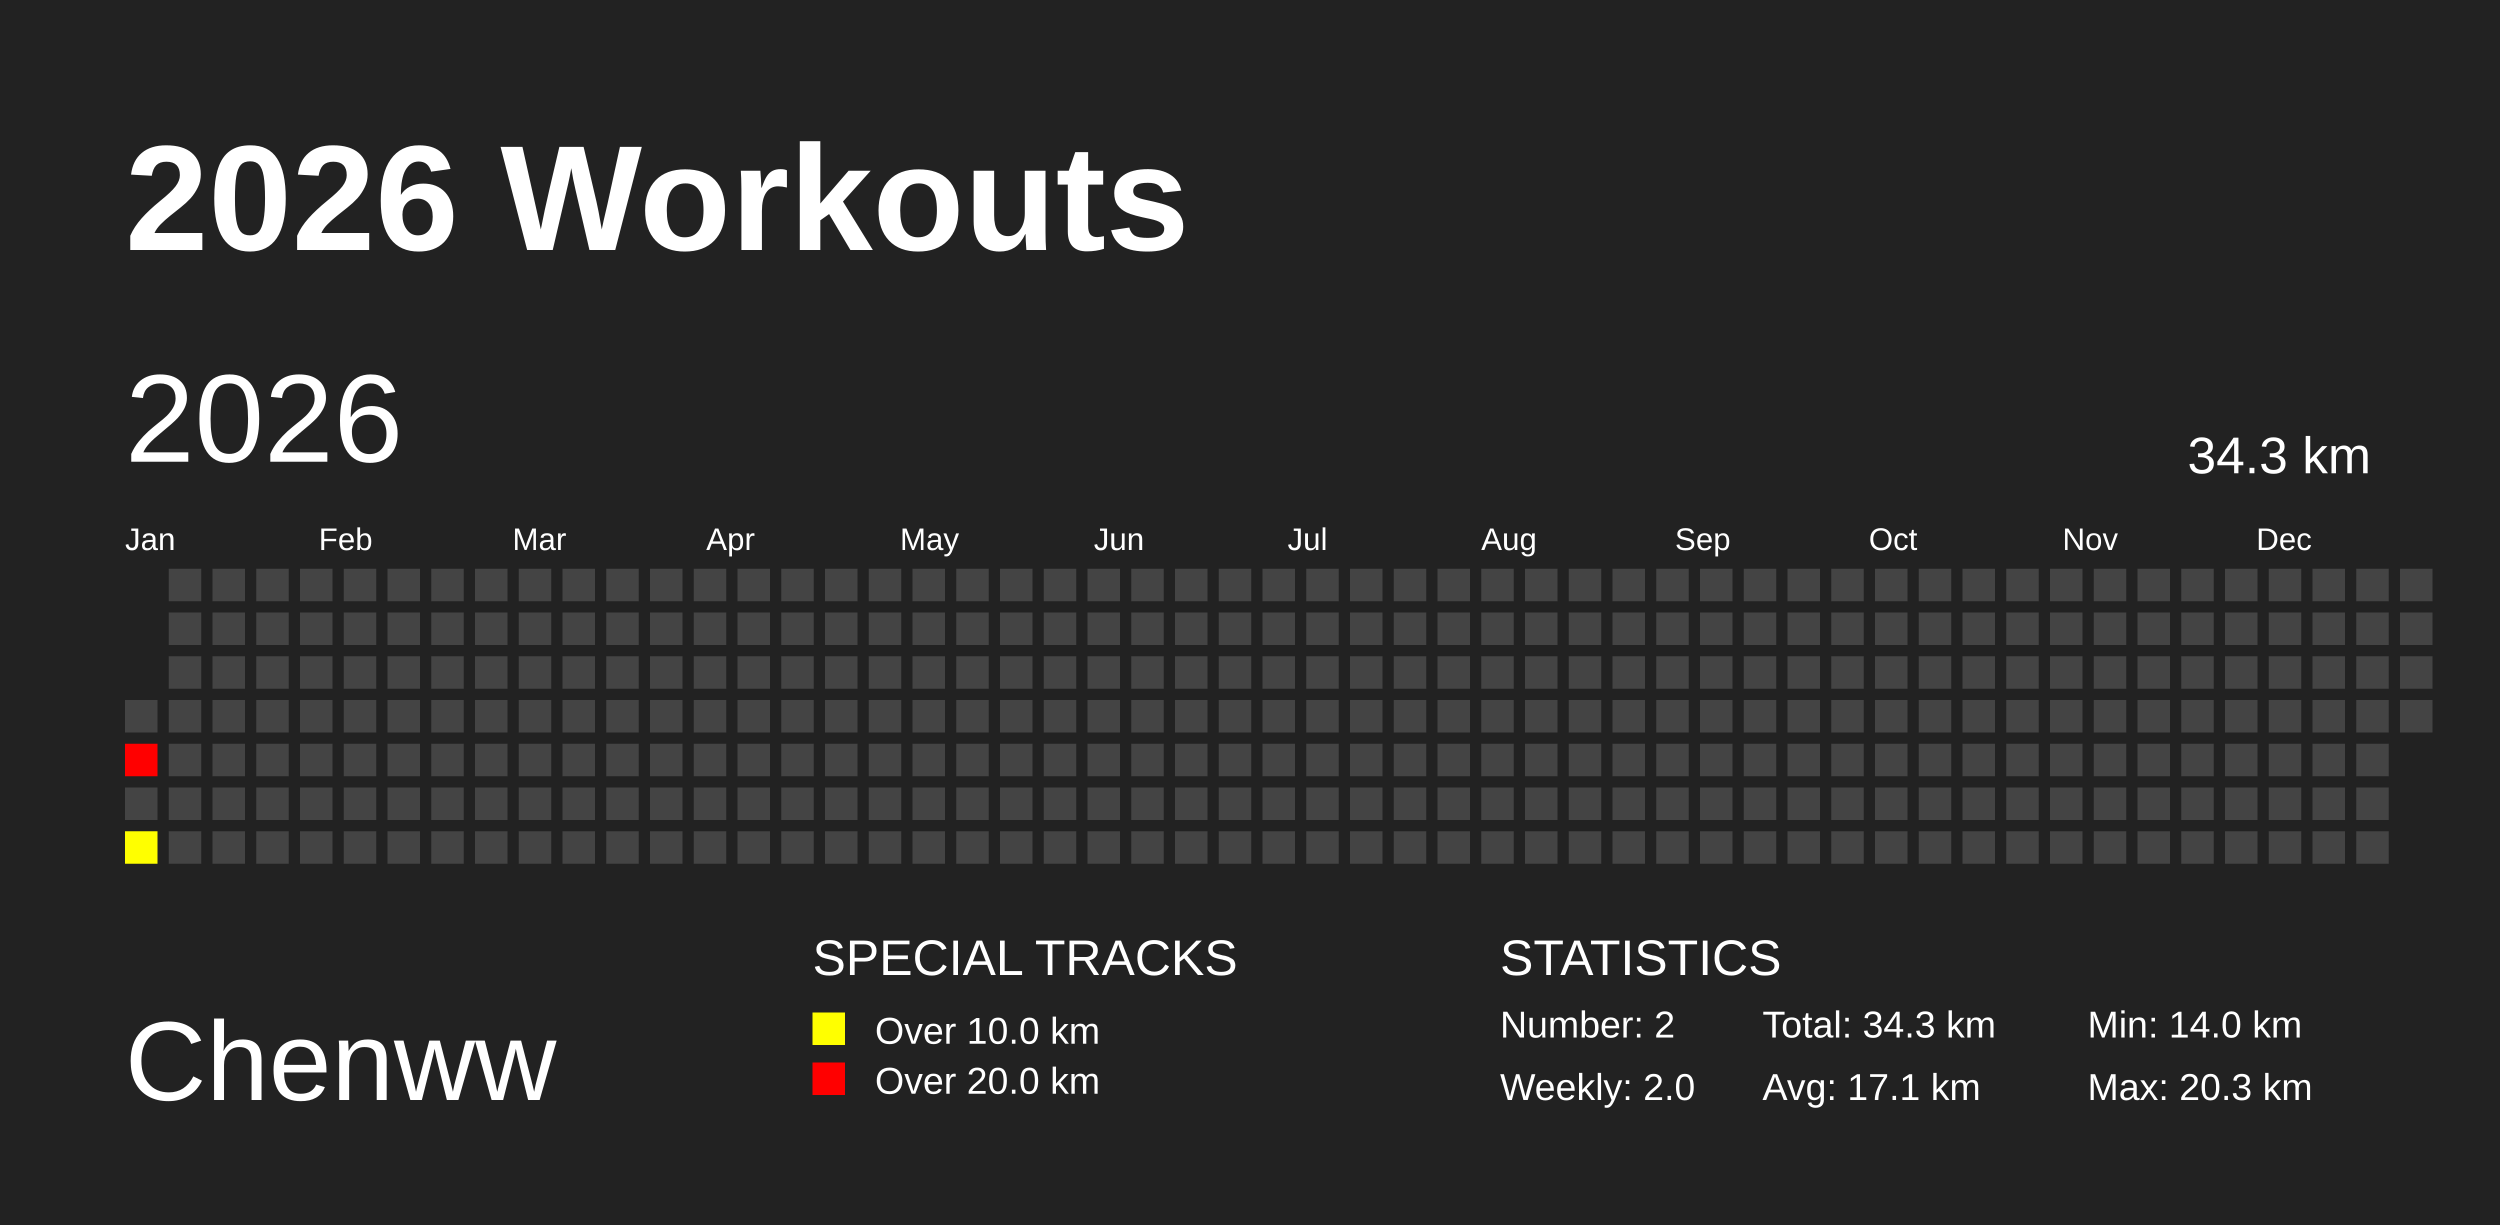
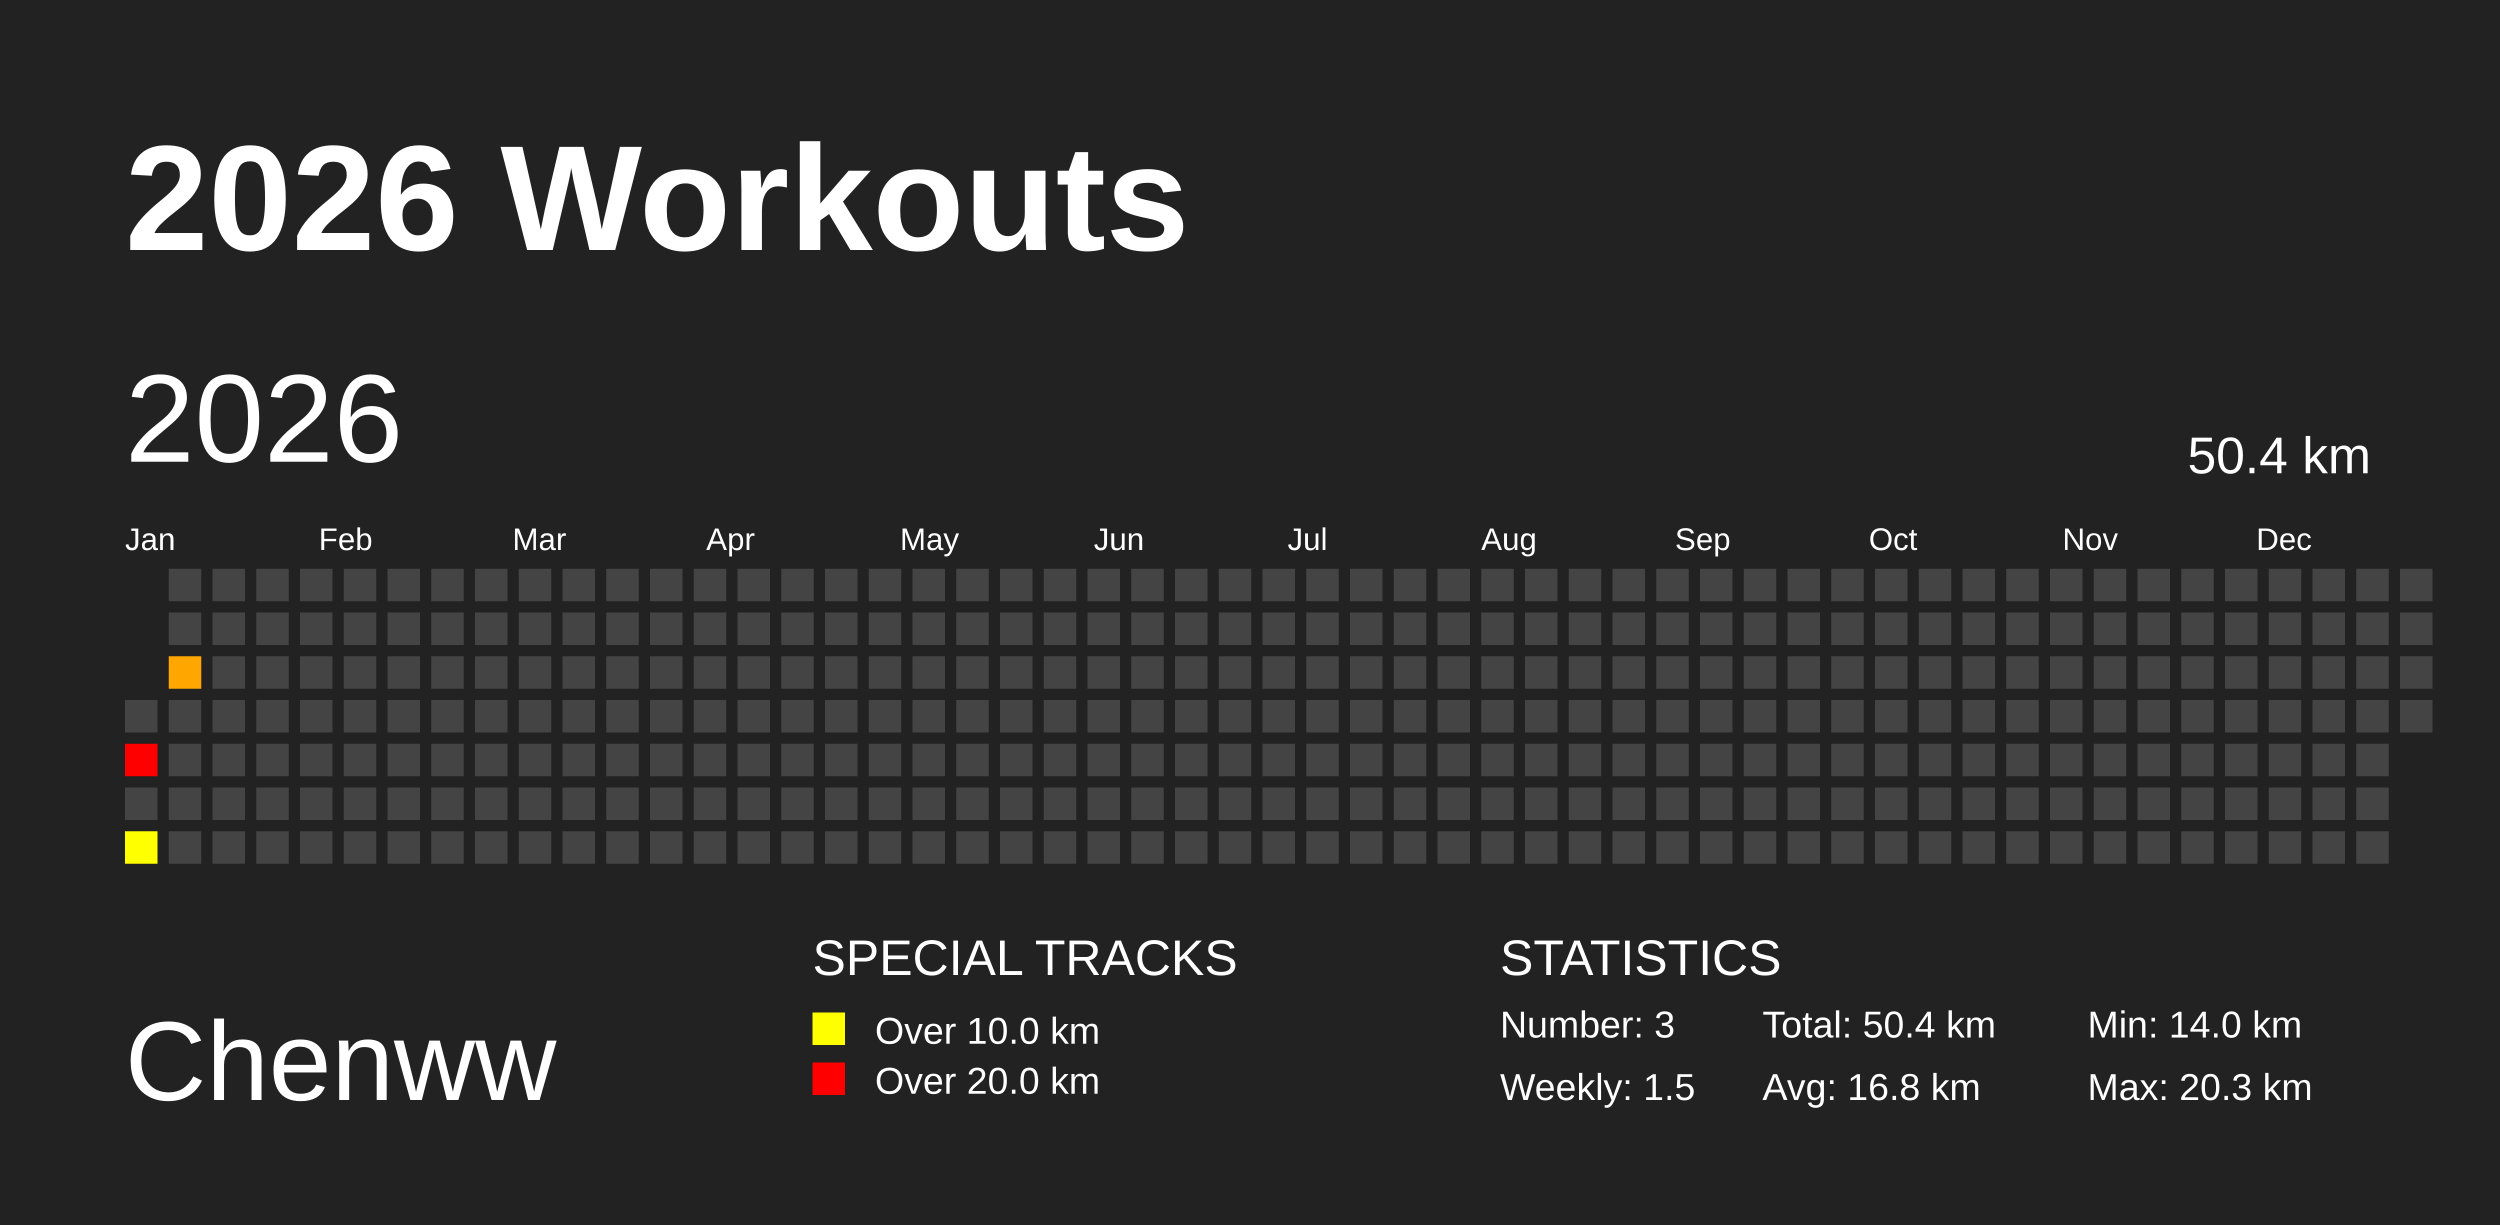
<svg xmlns="http://www.w3.org/2000/svg" baseProfile="full" height="98mm" version="1.1" viewBox="0,0,200,98" width="200mm">
  <defs />
  <rect fill="#222222" height="98" width="200" x="0" y="0" />
  <text fill="#FFFFFF" style="font-size:12px; font-family:Arial; font-weight:bold;" x="10" y="20">2026 Workouts</text>
  <text fill="#FFFFFF" style="font-size:9px; font-family:Arial" x="10" y="88">Chenww</text>
  <text fill="#FFFFFF" style="font-size:4px; font-family:Arial" x="65" y="78">SPECIAL TRACKS</text>
  <rect fill="yellow" height="2.6" width="2.6" x="65" y="81" />
  <text fill="#FFFFFF" style="font-size:3px; font-family:Arial" x="70" y="83.5">Over 10.0 km</text>
  <rect fill="red" height="2.6" width="2.6" x="65" y="85" />
  <text fill="#FFFFFF" style="font-size:3px; font-family:Arial" x="70" y="87.5">Over 20.0 km</text>
  <text fill="#FFFFFF" style="font-size:4px; font-family:Arial" x="120" y="78">STATISTICS</text>
-   <text fill="#FFFFFF" style="font-size:3px; font-family:Arial" x="120" y="83">Number: 2</text>
-   <text fill="#FFFFFF" style="font-size:3px; font-family:Arial" x="120" y="88">Weekly: 2.0</text>
-   <text fill="#FFFFFF" style="font-size:3px; font-family:Arial" x="141" y="83">Total: 34.3 km</text>
-   <text fill="#FFFFFF" style="font-size:3px; font-family:Arial" x="141" y="88">Avg: 17.1 km</text>
+   <text fill="#FFFFFF" style="font-size:3px; font-family:Arial" x="120" y="83">Number: 3</text>
+   <text fill="#FFFFFF" style="font-size:3px; font-family:Arial" x="120" y="88">Weekly: 1.5</text>
+   <text fill="#FFFFFF" style="font-size:3px; font-family:Arial" x="141" y="83">Total: 50.4 km</text>
+   <text fill="#FFFFFF" style="font-size:3px; font-family:Arial" x="141" y="88">Avg: 16.8 km</text>
  <text fill="#FFFFFF" style="font-size:3px; font-family:Arial" x="167" y="83">Min: 14.0 km</text>
  <text fill="#FFFFFF" style="font-size:3px; font-family:Arial" x="167" y="88">Max: 20.3 km</text>
  <text dominant-baseline="hanging" fill="#FFFFFF" style="font-size:10.0px; font-family:Arial;" x="10" y="30">2026</text>
-   <text dominant-baseline="hanging" fill="#FFFFFF" style="font-size:4.125px; font-family:Arial;" x="175" y="35">34.3 km</text>
+   <text dominant-baseline="hanging" fill="#FFFFFF" style="font-size:4.125px; font-family:Arial;" x="175" y="35">50.4 km</text>
  <text fill="#FFFFFF" style="font-size:2.5px; font-family:Arial" x="10.0" y="44">Jan</text>
  <text fill="#FFFFFF" style="font-size:2.5px; font-family:Arial" x="25.5" y="44">Feb</text>
  <text fill="#FFFFFF" style="font-size:2.5px; font-family:Arial" x="41.0" y="44">Mar</text>
  <text fill="#FFFFFF" style="font-size:2.5px; font-family:Arial" x="56.5" y="44">Apr</text>
  <text fill="#FFFFFF" style="font-size:2.5px; font-family:Arial" x="72.0" y="44">May</text>
  <text fill="#FFFFFF" style="font-size:2.5px; font-family:Arial" x="87.5" y="44">Jun</text>
  <text fill="#FFFFFF" style="font-size:2.5px; font-family:Arial" x="103.0" y="44">Jul</text>
  <text fill="#FFFFFF" style="font-size:2.5px; font-family:Arial" x="118.5" y="44">Aug</text>
  <text fill="#FFFFFF" style="font-size:2.5px; font-family:Arial" x="134.0" y="44">Sep</text>
  <text fill="#FFFFFF" style="font-size:2.5px; font-family:Arial" x="149.5" y="44">Oct</text>
  <text fill="#FFFFFF" style="font-size:2.5px; font-family:Arial" x="165.0" y="44">Nov</text>
  <text fill="#FFFFFF" style="font-size:2.5px; font-family:Arial" x="180.5" y="44">Dec</text>
  <rect fill="#444444" height="2.6" width="2.6" x="10.0" y="56.0" />
  <rect fill="red" height="2.6" width="2.6" x="10.0" y="59.5" />
  <rect fill="#444444" height="2.6" width="2.6" x="10.0" y="63.0" />
  <rect fill="#ffff00" height="2.6" width="2.6" x="10.0" y="66.5" />
  <rect fill="#444444" height="2.6" width="2.6" x="13.5" y="45.5" />
  <rect fill="#444444" height="2.6" width="2.6" x="13.5" y="49.0" />
-   <rect fill="#444444" height="2.6" width="2.6" x="13.5" y="52.5" />
+   <rect fill="#ffa700" height="2.6" width="2.6" x="13.5" y="52.5" />
  <rect fill="#444444" height="2.6" width="2.6" x="13.5" y="56.0" />
  <rect fill="#444444" height="2.6" width="2.6" x="13.5" y="59.5" />
  <rect fill="#444444" height="2.6" width="2.6" x="13.5" y="63.0" />
  <rect fill="#444444" height="2.6" width="2.6" x="13.5" y="66.5" />
  <rect fill="#444444" height="2.6" width="2.6" x="17.0" y="45.5" />
  <rect fill="#444444" height="2.6" width="2.6" x="17.0" y="49.0" />
  <rect fill="#444444" height="2.6" width="2.6" x="17.0" y="52.5" />
  <rect fill="#444444" height="2.6" width="2.6" x="17.0" y="56.0" />
  <rect fill="#444444" height="2.6" width="2.6" x="17.0" y="59.5" />
  <rect fill="#444444" height="2.6" width="2.6" x="17.0" y="63.0" />
  <rect fill="#444444" height="2.6" width="2.6" x="17.0" y="66.5" />
  <rect fill="#444444" height="2.6" width="2.6" x="20.5" y="45.5" />
  <rect fill="#444444" height="2.6" width="2.6" x="20.5" y="49.0" />
  <rect fill="#444444" height="2.6" width="2.6" x="20.5" y="52.5" />
  <rect fill="#444444" height="2.6" width="2.6" x="20.5" y="56.0" />
  <rect fill="#444444" height="2.6" width="2.6" x="20.5" y="59.5" />
  <rect fill="#444444" height="2.6" width="2.6" x="20.5" y="63.0" />
  <rect fill="#444444" height="2.6" width="2.6" x="20.5" y="66.5" />
  <rect fill="#444444" height="2.6" width="2.6" x="24.0" y="45.5" />
  <rect fill="#444444" height="2.6" width="2.6" x="24.0" y="49.0" />
  <rect fill="#444444" height="2.6" width="2.6" x="24.0" y="52.5" />
  <rect fill="#444444" height="2.6" width="2.6" x="24.0" y="56.0" />
  <rect fill="#444444" height="2.6" width="2.6" x="24.0" y="59.5" />
  <rect fill="#444444" height="2.6" width="2.6" x="24.0" y="63.0" />
  <rect fill="#444444" height="2.6" width="2.6" x="24.0" y="66.5" />
  <rect fill="#444444" height="2.6" width="2.6" x="27.5" y="45.5" />
  <rect fill="#444444" height="2.6" width="2.6" x="27.5" y="49.0" />
  <rect fill="#444444" height="2.6" width="2.6" x="27.5" y="52.5" />
  <rect fill="#444444" height="2.6" width="2.6" x="27.5" y="56.0" />
  <rect fill="#444444" height="2.6" width="2.6" x="27.5" y="59.5" />
  <rect fill="#444444" height="2.6" width="2.6" x="27.5" y="63.0" />
  <rect fill="#444444" height="2.6" width="2.6" x="27.5" y="66.5" />
  <rect fill="#444444" height="2.6" width="2.6" x="31.0" y="45.5" />
  <rect fill="#444444" height="2.6" width="2.6" x="31.0" y="49.0" />
  <rect fill="#444444" height="2.6" width="2.6" x="31.0" y="52.5" />
  <rect fill="#444444" height="2.6" width="2.6" x="31.0" y="56.0" />
  <rect fill="#444444" height="2.6" width="2.6" x="31.0" y="59.5" />
  <rect fill="#444444" height="2.6" width="2.6" x="31.0" y="63.0" />
  <rect fill="#444444" height="2.6" width="2.6" x="31.0" y="66.5" />
  <rect fill="#444444" height="2.6" width="2.6" x="34.5" y="45.5" />
  <rect fill="#444444" height="2.6" width="2.6" x="34.5" y="49.0" />
  <rect fill="#444444" height="2.6" width="2.6" x="34.5" y="52.5" />
  <rect fill="#444444" height="2.6" width="2.6" x="34.5" y="56.0" />
  <rect fill="#444444" height="2.6" width="2.6" x="34.5" y="59.5" />
  <rect fill="#444444" height="2.6" width="2.6" x="34.5" y="63.0" />
  <rect fill="#444444" height="2.6" width="2.6" x="34.5" y="66.5" />
  <rect fill="#444444" height="2.6" width="2.6" x="38.0" y="45.5" />
  <rect fill="#444444" height="2.6" width="2.6" x="38.0" y="49.0" />
  <rect fill="#444444" height="2.6" width="2.6" x="38.0" y="52.5" />
  <rect fill="#444444" height="2.6" width="2.6" x="38.0" y="56.0" />
  <rect fill="#444444" height="2.6" width="2.6" x="38.0" y="59.5" />
  <rect fill="#444444" height="2.6" width="2.6" x="38.0" y="63.0" />
  <rect fill="#444444" height="2.6" width="2.6" x="38.0" y="66.5" />
  <rect fill="#444444" height="2.6" width="2.6" x="41.5" y="45.5" />
  <rect fill="#444444" height="2.6" width="2.6" x="41.5" y="49.0" />
  <rect fill="#444444" height="2.6" width="2.6" x="41.5" y="52.5" />
  <rect fill="#444444" height="2.6" width="2.6" x="41.5" y="56.0" />
  <rect fill="#444444" height="2.6" width="2.6" x="41.5" y="59.5" />
  <rect fill="#444444" height="2.6" width="2.6" x="41.5" y="63.0" />
  <rect fill="#444444" height="2.6" width="2.6" x="41.5" y="66.5" />
  <rect fill="#444444" height="2.6" width="2.6" x="45.0" y="45.5" />
  <rect fill="#444444" height="2.6" width="2.6" x="45.0" y="49.0" />
  <rect fill="#444444" height="2.6" width="2.6" x="45.0" y="52.5" />
  <rect fill="#444444" height="2.6" width="2.6" x="45.0" y="56.0" />
  <rect fill="#444444" height="2.6" width="2.6" x="45.0" y="59.5" />
  <rect fill="#444444" height="2.6" width="2.6" x="45.0" y="63.0" />
  <rect fill="#444444" height="2.6" width="2.6" x="45.0" y="66.5" />
  <rect fill="#444444" height="2.6" width="2.6" x="48.5" y="45.5" />
  <rect fill="#444444" height="2.6" width="2.6" x="48.5" y="49.0" />
  <rect fill="#444444" height="2.6" width="2.6" x="48.5" y="52.5" />
  <rect fill="#444444" height="2.6" width="2.6" x="48.5" y="56.0" />
  <rect fill="#444444" height="2.6" width="2.6" x="48.5" y="59.5" />
  <rect fill="#444444" height="2.6" width="2.6" x="48.5" y="63.0" />
  <rect fill="#444444" height="2.6" width="2.6" x="48.5" y="66.5" />
  <rect fill="#444444" height="2.6" width="2.6" x="52.0" y="45.5" />
  <rect fill="#444444" height="2.6" width="2.6" x="52.0" y="49.0" />
  <rect fill="#444444" height="2.6" width="2.6" x="52.0" y="52.5" />
  <rect fill="#444444" height="2.6" width="2.6" x="52.0" y="56.0" />
  <rect fill="#444444" height="2.6" width="2.6" x="52.0" y="59.5" />
  <rect fill="#444444" height="2.6" width="2.6" x="52.0" y="63.0" />
  <rect fill="#444444" height="2.6" width="2.6" x="52.0" y="66.5" />
  <rect fill="#444444" height="2.6" width="2.6" x="55.5" y="45.5" />
  <rect fill="#444444" height="2.6" width="2.6" x="55.5" y="49.0" />
  <rect fill="#444444" height="2.6" width="2.6" x="55.5" y="52.5" />
  <rect fill="#444444" height="2.6" width="2.6" x="55.5" y="56.0" />
  <rect fill="#444444" height="2.6" width="2.6" x="55.5" y="59.5" />
  <rect fill="#444444" height="2.6" width="2.6" x="55.5" y="63.0" />
  <rect fill="#444444" height="2.6" width="2.6" x="55.5" y="66.5" />
  <rect fill="#444444" height="2.6" width="2.6" x="59.0" y="45.5" />
  <rect fill="#444444" height="2.6" width="2.6" x="59.0" y="49.0" />
  <rect fill="#444444" height="2.6" width="2.6" x="59.0" y="52.5" />
  <rect fill="#444444" height="2.6" width="2.6" x="59.0" y="56.0" />
  <rect fill="#444444" height="2.6" width="2.6" x="59.0" y="59.5" />
  <rect fill="#444444" height="2.6" width="2.6" x="59.0" y="63.0" />
  <rect fill="#444444" height="2.6" width="2.6" x="59.0" y="66.5" />
  <rect fill="#444444" height="2.6" width="2.6" x="62.5" y="45.5" />
  <rect fill="#444444" height="2.6" width="2.6" x="62.5" y="49.0" />
  <rect fill="#444444" height="2.6" width="2.6" x="62.5" y="52.5" />
  <rect fill="#444444" height="2.6" width="2.6" x="62.5" y="56.0" />
  <rect fill="#444444" height="2.6" width="2.6" x="62.5" y="59.5" />
  <rect fill="#444444" height="2.6" width="2.6" x="62.5" y="63.0" />
  <rect fill="#444444" height="2.6" width="2.6" x="62.5" y="66.5" />
  <rect fill="#444444" height="2.6" width="2.6" x="66.0" y="45.5" />
  <rect fill="#444444" height="2.6" width="2.6" x="66.0" y="49.0" />
  <rect fill="#444444" height="2.6" width="2.6" x="66.0" y="52.5" />
  <rect fill="#444444" height="2.6" width="2.6" x="66.0" y="56.0" />
  <rect fill="#444444" height="2.6" width="2.6" x="66.0" y="59.5" />
  <rect fill="#444444" height="2.6" width="2.6" x="66.0" y="63.0" />
  <rect fill="#444444" height="2.6" width="2.6" x="66.0" y="66.5" />
  <rect fill="#444444" height="2.6" width="2.6" x="69.5" y="45.5" />
  <rect fill="#444444" height="2.6" width="2.6" x="69.5" y="49.0" />
  <rect fill="#444444" height="2.6" width="2.6" x="69.5" y="52.5" />
  <rect fill="#444444" height="2.6" width="2.6" x="69.5" y="56.0" />
  <rect fill="#444444" height="2.6" width="2.6" x="69.5" y="59.5" />
  <rect fill="#444444" height="2.6" width="2.6" x="69.5" y="63.0" />
  <rect fill="#444444" height="2.6" width="2.6" x="69.5" y="66.5" />
  <rect fill="#444444" height="2.6" width="2.6" x="73.0" y="45.5" />
  <rect fill="#444444" height="2.6" width="2.6" x="73.0" y="49.0" />
  <rect fill="#444444" height="2.6" width="2.6" x="73.0" y="52.5" />
  <rect fill="#444444" height="2.6" width="2.6" x="73.0" y="56.0" />
  <rect fill="#444444" height="2.6" width="2.6" x="73.0" y="59.5" />
  <rect fill="#444444" height="2.6" width="2.6" x="73.0" y="63.0" />
  <rect fill="#444444" height="2.6" width="2.6" x="73.0" y="66.5" />
  <rect fill="#444444" height="2.6" width="2.6" x="76.5" y="45.5" />
  <rect fill="#444444" height="2.6" width="2.6" x="76.5" y="49.0" />
  <rect fill="#444444" height="2.6" width="2.6" x="76.5" y="52.5" />
  <rect fill="#444444" height="2.6" width="2.6" x="76.5" y="56.0" />
  <rect fill="#444444" height="2.6" width="2.6" x="76.5" y="59.5" />
  <rect fill="#444444" height="2.6" width="2.6" x="76.5" y="63.0" />
  <rect fill="#444444" height="2.6" width="2.6" x="76.5" y="66.5" />
  <rect fill="#444444" height="2.6" width="2.6" x="80.0" y="45.5" />
  <rect fill="#444444" height="2.6" width="2.6" x="80.0" y="49.0" />
  <rect fill="#444444" height="2.6" width="2.6" x="80.0" y="52.5" />
  <rect fill="#444444" height="2.6" width="2.6" x="80.0" y="56.0" />
  <rect fill="#444444" height="2.6" width="2.6" x="80.0" y="59.5" />
  <rect fill="#444444" height="2.6" width="2.6" x="80.0" y="63.0" />
  <rect fill="#444444" height="2.6" width="2.6" x="80.0" y="66.5" />
  <rect fill="#444444" height="2.6" width="2.6" x="83.5" y="45.5" />
  <rect fill="#444444" height="2.6" width="2.6" x="83.5" y="49.0" />
  <rect fill="#444444" height="2.6" width="2.6" x="83.5" y="52.5" />
  <rect fill="#444444" height="2.6" width="2.6" x="83.5" y="56.0" />
  <rect fill="#444444" height="2.6" width="2.6" x="83.5" y="59.5" />
  <rect fill="#444444" height="2.6" width="2.6" x="83.5" y="63.0" />
  <rect fill="#444444" height="2.6" width="2.6" x="83.5" y="66.5" />
  <rect fill="#444444" height="2.6" width="2.6" x="87.0" y="45.5" />
  <rect fill="#444444" height="2.6" width="2.6" x="87.0" y="49.0" />
  <rect fill="#444444" height="2.6" width="2.6" x="87.0" y="52.5" />
  <rect fill="#444444" height="2.6" width="2.6" x="87.0" y="56.0" />
  <rect fill="#444444" height="2.6" width="2.6" x="87.0" y="59.5" />
  <rect fill="#444444" height="2.6" width="2.6" x="87.0" y="63.0" />
  <rect fill="#444444" height="2.6" width="2.6" x="87.0" y="66.5" />
  <rect fill="#444444" height="2.6" width="2.6" x="90.5" y="45.5" />
  <rect fill="#444444" height="2.6" width="2.6" x="90.5" y="49.0" />
  <rect fill="#444444" height="2.6" width="2.6" x="90.5" y="52.5" />
  <rect fill="#444444" height="2.6" width="2.6" x="90.5" y="56.0" />
  <rect fill="#444444" height="2.6" width="2.6" x="90.5" y="59.5" />
  <rect fill="#444444" height="2.6" width="2.6" x="90.5" y="63.0" />
  <rect fill="#444444" height="2.6" width="2.6" x="90.5" y="66.5" />
  <rect fill="#444444" height="2.6" width="2.6" x="94.0" y="45.5" />
  <rect fill="#444444" height="2.6" width="2.6" x="94.0" y="49.0" />
  <rect fill="#444444" height="2.6" width="2.6" x="94.0" y="52.5" />
  <rect fill="#444444" height="2.6" width="2.6" x="94.0" y="56.0" />
  <rect fill="#444444" height="2.6" width="2.6" x="94.0" y="59.5" />
  <rect fill="#444444" height="2.6" width="2.6" x="94.0" y="63.0" />
  <rect fill="#444444" height="2.6" width="2.6" x="94.0" y="66.5" />
  <rect fill="#444444" height="2.6" width="2.6" x="97.5" y="45.5" />
  <rect fill="#444444" height="2.6" width="2.6" x="97.5" y="49.0" />
  <rect fill="#444444" height="2.6" width="2.6" x="97.5" y="52.5" />
  <rect fill="#444444" height="2.6" width="2.6" x="97.5" y="56.0" />
  <rect fill="#444444" height="2.6" width="2.6" x="97.5" y="59.5" />
  <rect fill="#444444" height="2.6" width="2.6" x="97.5" y="63.0" />
  <rect fill="#444444" height="2.6" width="2.6" x="97.5" y="66.5" />
  <rect fill="#444444" height="2.6" width="2.6" x="101.0" y="45.5" />
  <rect fill="#444444" height="2.6" width="2.6" x="101.0" y="49.0" />
  <rect fill="#444444" height="2.6" width="2.6" x="101.0" y="52.5" />
  <rect fill="#444444" height="2.6" width="2.6" x="101.0" y="56.0" />
  <rect fill="#444444" height="2.6" width="2.6" x="101.0" y="59.5" />
  <rect fill="#444444" height="2.6" width="2.6" x="101.0" y="63.0" />
  <rect fill="#444444" height="2.6" width="2.6" x="101.0" y="66.5" />
  <rect fill="#444444" height="2.6" width="2.6" x="104.5" y="45.5" />
  <rect fill="#444444" height="2.6" width="2.6" x="104.5" y="49.0" />
  <rect fill="#444444" height="2.6" width="2.6" x="104.5" y="52.5" />
  <rect fill="#444444" height="2.6" width="2.6" x="104.5" y="56.0" />
  <rect fill="#444444" height="2.6" width="2.6" x="104.5" y="59.5" />
  <rect fill="#444444" height="2.6" width="2.6" x="104.5" y="63.0" />
  <rect fill="#444444" height="2.6" width="2.6" x="104.5" y="66.5" />
  <rect fill="#444444" height="2.6" width="2.6" x="108.0" y="45.5" />
  <rect fill="#444444" height="2.6" width="2.6" x="108.0" y="49.0" />
  <rect fill="#444444" height="2.6" width="2.6" x="108.0" y="52.5" />
  <rect fill="#444444" height="2.6" width="2.6" x="108.0" y="56.0" />
  <rect fill="#444444" height="2.6" width="2.6" x="108.0" y="59.5" />
  <rect fill="#444444" height="2.6" width="2.6" x="108.0" y="63.0" />
  <rect fill="#444444" height="2.6" width="2.6" x="108.0" y="66.5" />
  <rect fill="#444444" height="2.6" width="2.6" x="111.5" y="45.5" />
  <rect fill="#444444" height="2.6" width="2.6" x="111.5" y="49.0" />
  <rect fill="#444444" height="2.6" width="2.6" x="111.5" y="52.5" />
  <rect fill="#444444" height="2.6" width="2.6" x="111.5" y="56.0" />
  <rect fill="#444444" height="2.6" width="2.6" x="111.5" y="59.5" />
  <rect fill="#444444" height="2.6" width="2.6" x="111.5" y="63.0" />
  <rect fill="#444444" height="2.6" width="2.6" x="111.5" y="66.5" />
  <rect fill="#444444" height="2.6" width="2.6" x="115.0" y="45.5" />
  <rect fill="#444444" height="2.6" width="2.6" x="115.0" y="49.0" />
  <rect fill="#444444" height="2.6" width="2.6" x="115.0" y="52.5" />
  <rect fill="#444444" height="2.6" width="2.6" x="115.0" y="56.0" />
  <rect fill="#444444" height="2.6" width="2.6" x="115.0" y="59.5" />
  <rect fill="#444444" height="2.6" width="2.6" x="115.0" y="63.0" />
  <rect fill="#444444" height="2.6" width="2.6" x="115.0" y="66.5" />
  <rect fill="#444444" height="2.6" width="2.6" x="118.5" y="45.5" />
  <rect fill="#444444" height="2.6" width="2.6" x="118.5" y="49.0" />
  <rect fill="#444444" height="2.6" width="2.6" x="118.5" y="52.5" />
  <rect fill="#444444" height="2.6" width="2.6" x="118.5" y="56.0" />
  <rect fill="#444444" height="2.6" width="2.6" x="118.5" y="59.5" />
  <rect fill="#444444" height="2.6" width="2.6" x="118.5" y="63.0" />
  <rect fill="#444444" height="2.6" width="2.6" x="118.5" y="66.5" />
  <rect fill="#444444" height="2.6" width="2.6" x="122.0" y="45.5" />
  <rect fill="#444444" height="2.6" width="2.6" x="122.0" y="49.0" />
  <rect fill="#444444" height="2.6" width="2.6" x="122.0" y="52.5" />
  <rect fill="#444444" height="2.6" width="2.6" x="122.0" y="56.0" />
  <rect fill="#444444" height="2.6" width="2.6" x="122.0" y="59.5" />
  <rect fill="#444444" height="2.6" width="2.6" x="122.0" y="63.0" />
  <rect fill="#444444" height="2.6" width="2.6" x="122.0" y="66.5" />
  <rect fill="#444444" height="2.6" width="2.6" x="125.5" y="45.5" />
  <rect fill="#444444" height="2.6" width="2.6" x="125.5" y="49.0" />
  <rect fill="#444444" height="2.6" width="2.6" x="125.5" y="52.5" />
  <rect fill="#444444" height="2.6" width="2.6" x="125.5" y="56.0" />
  <rect fill="#444444" height="2.6" width="2.6" x="125.5" y="59.5" />
  <rect fill="#444444" height="2.6" width="2.6" x="125.5" y="63.0" />
  <rect fill="#444444" height="2.6" width="2.6" x="125.5" y="66.5" />
  <rect fill="#444444" height="2.6" width="2.6" x="129.0" y="45.5" />
  <rect fill="#444444" height="2.6" width="2.6" x="129.0" y="49.0" />
  <rect fill="#444444" height="2.6" width="2.6" x="129.0" y="52.5" />
  <rect fill="#444444" height="2.6" width="2.6" x="129.0" y="56.0" />
  <rect fill="#444444" height="2.6" width="2.6" x="129.0" y="59.5" />
  <rect fill="#444444" height="2.6" width="2.6" x="129.0" y="63.0" />
  <rect fill="#444444" height="2.6" width="2.6" x="129.0" y="66.5" />
  <rect fill="#444444" height="2.6" width="2.6" x="132.5" y="45.5" />
  <rect fill="#444444" height="2.6" width="2.6" x="132.5" y="49.0" />
  <rect fill="#444444" height="2.6" width="2.6" x="132.5" y="52.5" />
  <rect fill="#444444" height="2.6" width="2.6" x="132.5" y="56.0" />
  <rect fill="#444444" height="2.6" width="2.6" x="132.5" y="59.5" />
  <rect fill="#444444" height="2.6" width="2.6" x="132.5" y="63.0" />
  <rect fill="#444444" height="2.6" width="2.6" x="132.5" y="66.5" />
  <rect fill="#444444" height="2.6" width="2.6" x="136.0" y="45.5" />
  <rect fill="#444444" height="2.6" width="2.6" x="136.0" y="49.0" />
  <rect fill="#444444" height="2.6" width="2.6" x="136.0" y="52.5" />
  <rect fill="#444444" height="2.6" width="2.6" x="136.0" y="56.0" />
  <rect fill="#444444" height="2.6" width="2.6" x="136.0" y="59.5" />
  <rect fill="#444444" height="2.6" width="2.6" x="136.0" y="63.0" />
  <rect fill="#444444" height="2.6" width="2.6" x="136.0" y="66.5" />
  <rect fill="#444444" height="2.6" width="2.6" x="139.5" y="45.5" />
  <rect fill="#444444" height="2.6" width="2.6" x="139.5" y="49.0" />
  <rect fill="#444444" height="2.6" width="2.6" x="139.5" y="52.5" />
  <rect fill="#444444" height="2.6" width="2.6" x="139.5" y="56.0" />
  <rect fill="#444444" height="2.6" width="2.6" x="139.5" y="59.5" />
  <rect fill="#444444" height="2.6" width="2.6" x="139.5" y="63.0" />
  <rect fill="#444444" height="2.6" width="2.6" x="139.5" y="66.5" />
  <rect fill="#444444" height="2.6" width="2.6" x="143.0" y="45.5" />
  <rect fill="#444444" height="2.6" width="2.6" x="143.0" y="49.0" />
  <rect fill="#444444" height="2.6" width="2.6" x="143.0" y="52.5" />
  <rect fill="#444444" height="2.6" width="2.6" x="143.0" y="56.0" />
  <rect fill="#444444" height="2.6" width="2.6" x="143.0" y="59.5" />
  <rect fill="#444444" height="2.6" width="2.6" x="143.0" y="63.0" />
  <rect fill="#444444" height="2.6" width="2.6" x="143.0" y="66.5" />
  <rect fill="#444444" height="2.6" width="2.6" x="146.5" y="45.5" />
  <rect fill="#444444" height="2.6" width="2.6" x="146.5" y="49.0" />
  <rect fill="#444444" height="2.6" width="2.6" x="146.5" y="52.5" />
  <rect fill="#444444" height="2.6" width="2.6" x="146.5" y="56.0" />
  <rect fill="#444444" height="2.6" width="2.6" x="146.5" y="59.5" />
  <rect fill="#444444" height="2.6" width="2.6" x="146.5" y="63.0" />
  <rect fill="#444444" height="2.6" width="2.6" x="146.5" y="66.5" />
  <rect fill="#444444" height="2.6" width="2.6" x="150.0" y="45.5" />
  <rect fill="#444444" height="2.6" width="2.6" x="150.0" y="49.0" />
  <rect fill="#444444" height="2.6" width="2.6" x="150.0" y="52.5" />
  <rect fill="#444444" height="2.6" width="2.6" x="150.0" y="56.0" />
  <rect fill="#444444" height="2.6" width="2.6" x="150.0" y="59.5" />
  <rect fill="#444444" height="2.6" width="2.6" x="150.0" y="63.0" />
  <rect fill="#444444" height="2.6" width="2.6" x="150.0" y="66.5" />
  <rect fill="#444444" height="2.6" width="2.6" x="153.5" y="45.5" />
  <rect fill="#444444" height="2.6" width="2.6" x="153.5" y="49.0" />
  <rect fill="#444444" height="2.6" width="2.6" x="153.5" y="52.5" />
  <rect fill="#444444" height="2.6" width="2.6" x="153.5" y="56.0" />
  <rect fill="#444444" height="2.6" width="2.6" x="153.5" y="59.5" />
  <rect fill="#444444" height="2.6" width="2.6" x="153.5" y="63.0" />
  <rect fill="#444444" height="2.6" width="2.6" x="153.5" y="66.5" />
  <rect fill="#444444" height="2.6" width="2.6" x="157.0" y="45.5" />
  <rect fill="#444444" height="2.6" width="2.6" x="157.0" y="49.0" />
  <rect fill="#444444" height="2.6" width="2.6" x="157.0" y="52.5" />
  <rect fill="#444444" height="2.6" width="2.6" x="157.0" y="56.0" />
  <rect fill="#444444" height="2.6" width="2.6" x="157.0" y="59.5" />
  <rect fill="#444444" height="2.6" width="2.6" x="157.0" y="63.0" />
  <rect fill="#444444" height="2.6" width="2.6" x="157.0" y="66.5" />
  <rect fill="#444444" height="2.6" width="2.6" x="160.5" y="45.5" />
  <rect fill="#444444" height="2.6" width="2.6" x="160.5" y="49.0" />
  <rect fill="#444444" height="2.6" width="2.6" x="160.5" y="52.5" />
  <rect fill="#444444" height="2.6" width="2.6" x="160.5" y="56.0" />
  <rect fill="#444444" height="2.6" width="2.6" x="160.5" y="59.5" />
  <rect fill="#444444" height="2.6" width="2.6" x="160.5" y="63.0" />
  <rect fill="#444444" height="2.6" width="2.6" x="160.5" y="66.5" />
  <rect fill="#444444" height="2.6" width="2.6" x="164.0" y="45.5" />
  <rect fill="#444444" height="2.6" width="2.6" x="164.0" y="49.0" />
  <rect fill="#444444" height="2.6" width="2.6" x="164.0" y="52.5" />
  <rect fill="#444444" height="2.6" width="2.6" x="164.0" y="56.0" />
  <rect fill="#444444" height="2.6" width="2.6" x="164.0" y="59.5" />
  <rect fill="#444444" height="2.6" width="2.6" x="164.0" y="63.0" />
  <rect fill="#444444" height="2.6" width="2.6" x="164.0" y="66.5" />
  <rect fill="#444444" height="2.6" width="2.6" x="167.5" y="45.5" />
  <rect fill="#444444" height="2.6" width="2.6" x="167.5" y="49.0" />
  <rect fill="#444444" height="2.6" width="2.6" x="167.5" y="52.5" />
  <rect fill="#444444" height="2.6" width="2.6" x="167.5" y="56.0" />
  <rect fill="#444444" height="2.6" width="2.6" x="167.5" y="59.5" />
  <rect fill="#444444" height="2.6" width="2.6" x="167.5" y="63.0" />
  <rect fill="#444444" height="2.6" width="2.6" x="167.5" y="66.5" />
  <rect fill="#444444" height="2.6" width="2.6" x="171.0" y="45.5" />
  <rect fill="#444444" height="2.6" width="2.6" x="171.0" y="49.0" />
  <rect fill="#444444" height="2.6" width="2.6" x="171.0" y="52.5" />
  <rect fill="#444444" height="2.6" width="2.6" x="171.0" y="56.0" />
  <rect fill="#444444" height="2.6" width="2.6" x="171.0" y="59.5" />
  <rect fill="#444444" height="2.6" width="2.6" x="171.0" y="63.0" />
  <rect fill="#444444" height="2.6" width="2.6" x="171.0" y="66.5" />
  <rect fill="#444444" height="2.6" width="2.6" x="174.5" y="45.5" />
  <rect fill="#444444" height="2.6" width="2.6" x="174.5" y="49.0" />
  <rect fill="#444444" height="2.6" width="2.6" x="174.5" y="52.5" />
  <rect fill="#444444" height="2.6" width="2.6" x="174.5" y="56.0" />
  <rect fill="#444444" height="2.6" width="2.6" x="174.5" y="59.5" />
  <rect fill="#444444" height="2.6" width="2.6" x="174.5" y="63.0" />
  <rect fill="#444444" height="2.6" width="2.6" x="174.5" y="66.5" />
  <rect fill="#444444" height="2.6" width="2.6" x="178.0" y="45.5" />
  <rect fill="#444444" height="2.6" width="2.6" x="178.0" y="49.0" />
  <rect fill="#444444" height="2.6" width="2.6" x="178.0" y="52.5" />
  <rect fill="#444444" height="2.6" width="2.6" x="178.0" y="56.0" />
  <rect fill="#444444" height="2.6" width="2.6" x="178.0" y="59.5" />
  <rect fill="#444444" height="2.6" width="2.6" x="178.0" y="63.0" />
  <rect fill="#444444" height="2.6" width="2.6" x="178.0" y="66.5" />
  <rect fill="#444444" height="2.6" width="2.6" x="181.5" y="45.5" />
  <rect fill="#444444" height="2.6" width="2.6" x="181.5" y="49.0" />
  <rect fill="#444444" height="2.6" width="2.6" x="181.5" y="52.5" />
  <rect fill="#444444" height="2.6" width="2.6" x="181.5" y="56.0" />
  <rect fill="#444444" height="2.6" width="2.6" x="181.5" y="59.5" />
  <rect fill="#444444" height="2.6" width="2.6" x="181.5" y="63.0" />
  <rect fill="#444444" height="2.6" width="2.6" x="181.5" y="66.5" />
  <rect fill="#444444" height="2.6" width="2.6" x="185.0" y="45.5" />
  <rect fill="#444444" height="2.6" width="2.6" x="185.0" y="49.0" />
  <rect fill="#444444" height="2.6" width="2.6" x="185.0" y="52.5" />
  <rect fill="#444444" height="2.6" width="2.6" x="185.0" y="56.0" />
  <rect fill="#444444" height="2.6" width="2.6" x="185.0" y="59.5" />
  <rect fill="#444444" height="2.6" width="2.6" x="185.0" y="63.0" />
  <rect fill="#444444" height="2.6" width="2.6" x="185.0" y="66.5" />
  <rect fill="#444444" height="2.6" width="2.6" x="188.5" y="45.5" />
  <rect fill="#444444" height="2.6" width="2.6" x="188.5" y="49.0" />
  <rect fill="#444444" height="2.6" width="2.6" x="188.5" y="52.5" />
  <rect fill="#444444" height="2.6" width="2.6" x="188.5" y="56.0" />
  <rect fill="#444444" height="2.6" width="2.6" x="188.5" y="59.5" />
  <rect fill="#444444" height="2.6" width="2.6" x="188.5" y="63.0" />
  <rect fill="#444444" height="2.6" width="2.6" x="188.5" y="66.5" />
  <rect fill="#444444" height="2.6" width="2.6" x="192.0" y="45.5" />
  <rect fill="#444444" height="2.6" width="2.6" x="192.0" y="49.0" />
  <rect fill="#444444" height="2.6" width="2.6" x="192.0" y="52.5" />
  <rect fill="#444444" height="2.6" width="2.6" x="192.0" y="56.0" />
</svg>
